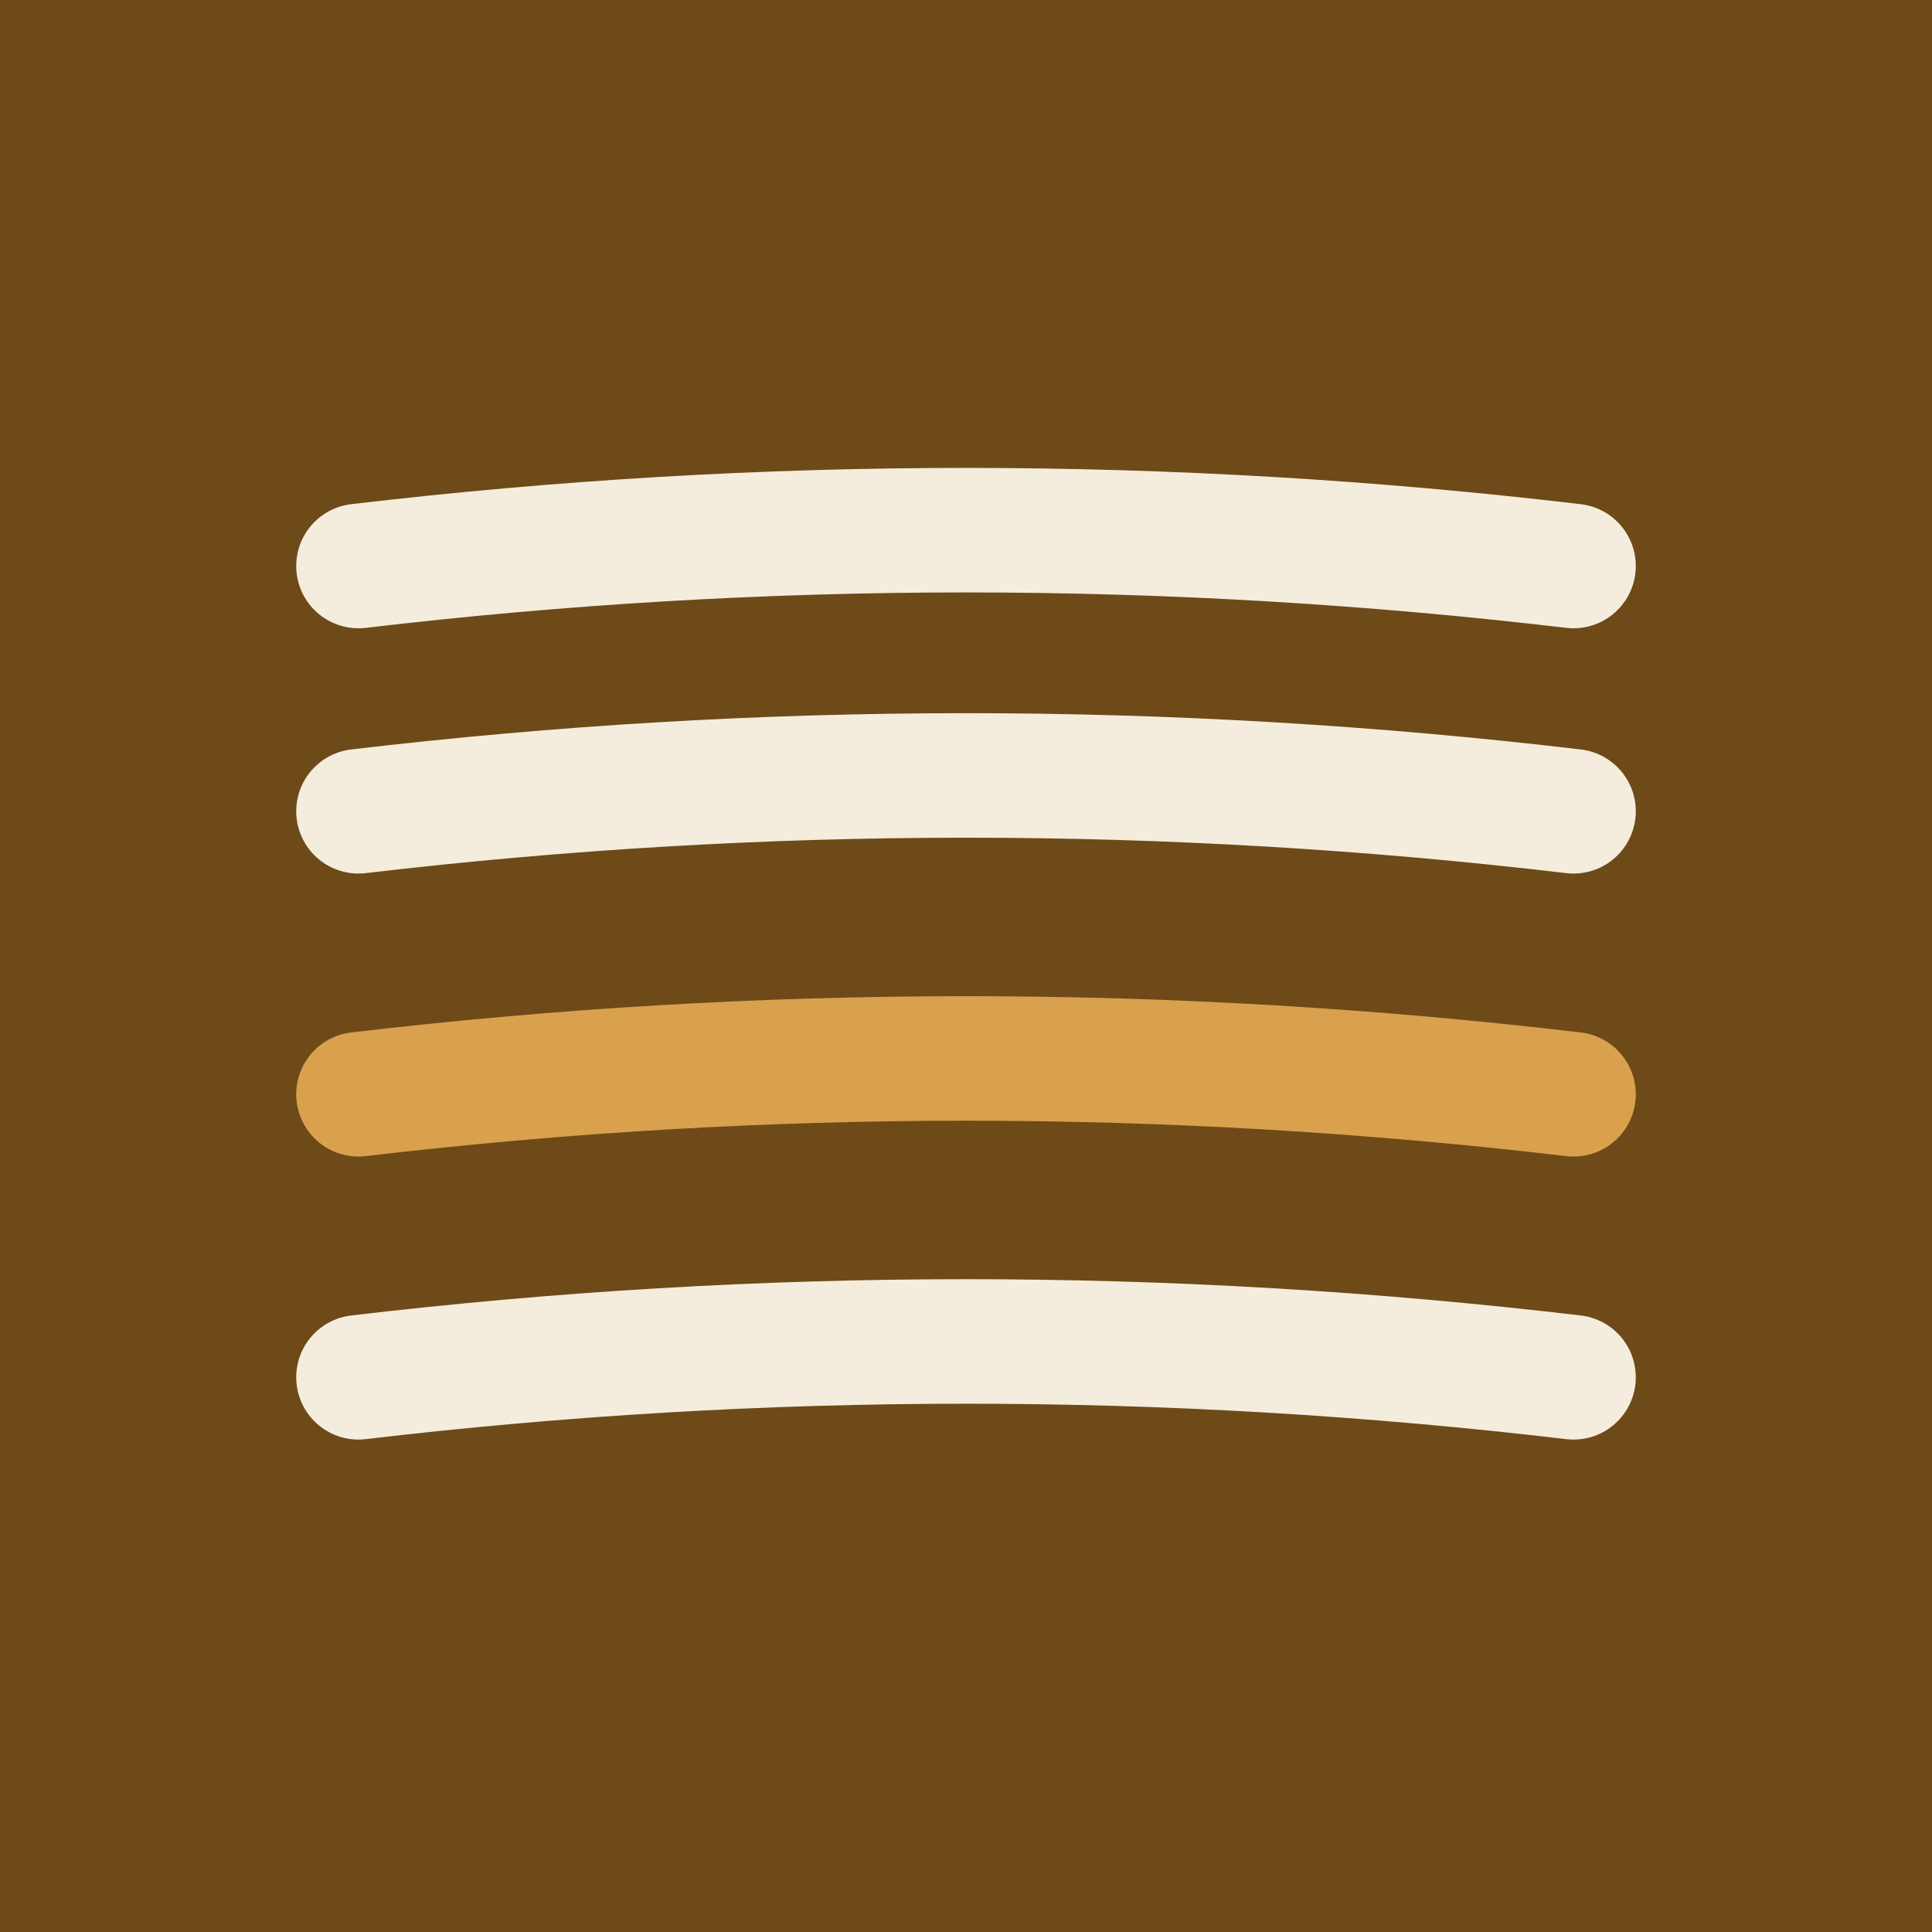
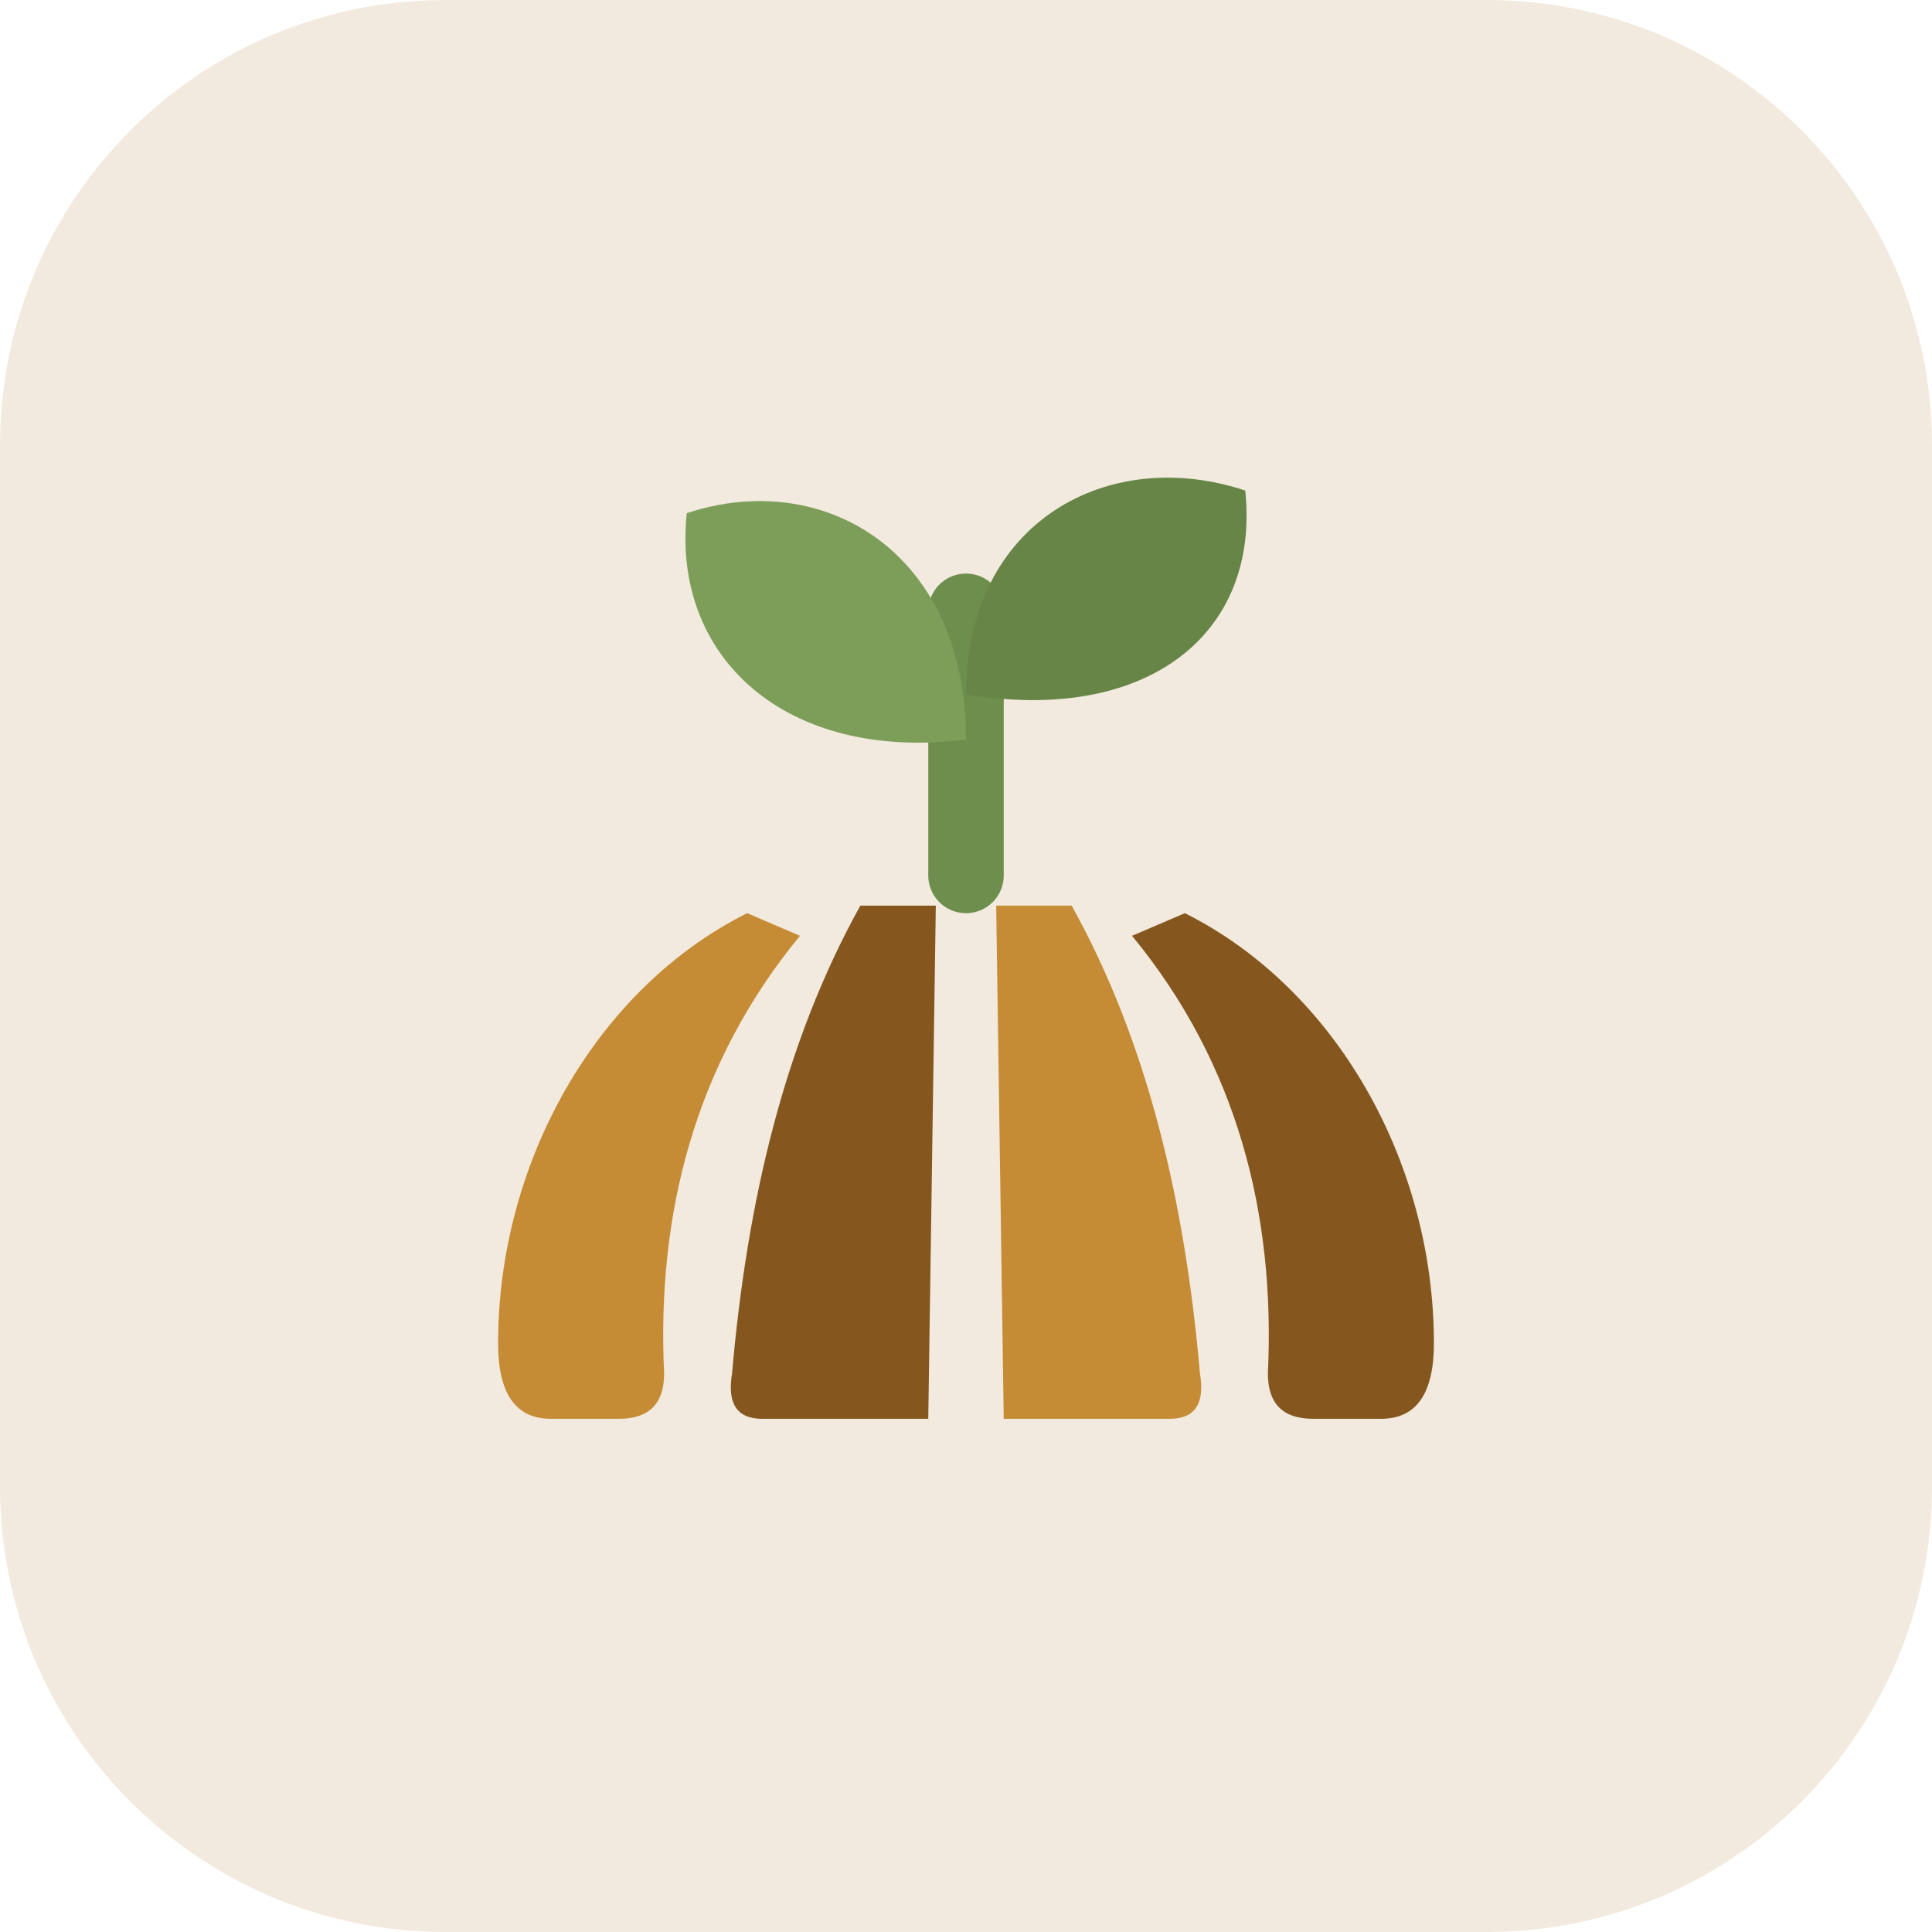
- <svg xmlns="http://www.w3.org/2000/svg" width="1024" height="1024" viewBox="0 0 1024 1024">
-   <rect width="1024" height="1024" fill="#6E4A19" />
-   <g fill="none" stroke-width="66" stroke-linecap="round">
-     <path d="M 190 300 Q 512 262 834 300" stroke="#F4ECDD" />
-     <path d="M 190 430 Q 512 392 834 430" stroke="#F4ECDD" />
-     <path d="M 190 580 Q 512 542 834 580" stroke="#D9A14E" />
-     <path d="M 190 730 Q 512 692 834 730" stroke="#F4ECDD" />
-   </g>
+ <svg xmlns="http://www.w3.org/2000/svg" viewBox="0 0 512 512">
+   <rect width="512" height="512" rx="118" fill="#F2EADE" />
+   <line x1="256" y1="232" x2="256" y2="162" stroke="#6E8E4E" stroke-width="20" stroke-linecap="round" />
+   <path d="M256 196 C256 146 218 124 182 136 C178 174 208 202 256 196 Z" fill="#7D9E59" />
+   <path d="M256 184 C256 138 294 118 330 130 C334 168 304 192 256 184 Z" fill="#668547" />
+   <path d="M132 356 C132 308 158 262 198 242 L212 248 C184 282 174 322 176 364 Q176 376 164 376 L146 376 Q132 376 132 356 Z" fill="#C68B35" />
+   <path d="M228 240 L248 240 L246 376 L202 376 Q192 376 194 364 C198 318 208 276 228 240 Z" fill="#85571E" />
+   <path d="M264 240 L284 240 C304 276 314 318 318 364 Q320 376 310 376 L266 376 Z" fill="#C68B35" />
+   <path d="M314 242 C354 262 380 308 380 356 Q380 376 366 376 L348 376 Q336 376 336 364 C338 322 328 282 300 248 Z" fill="#85571E" />
</svg>
